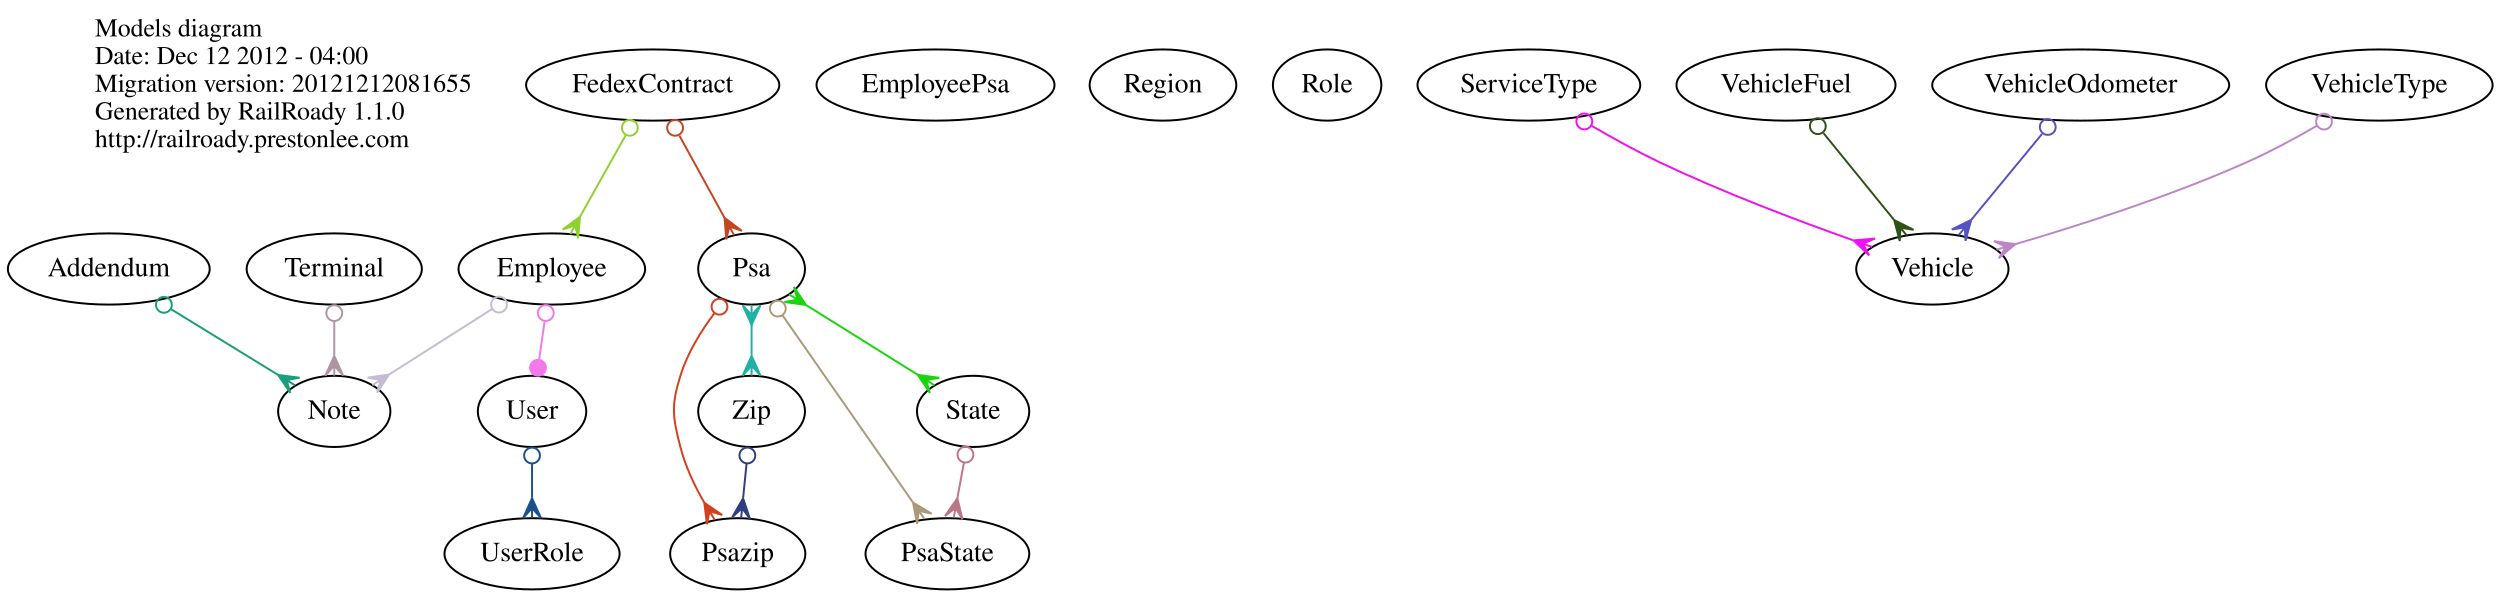
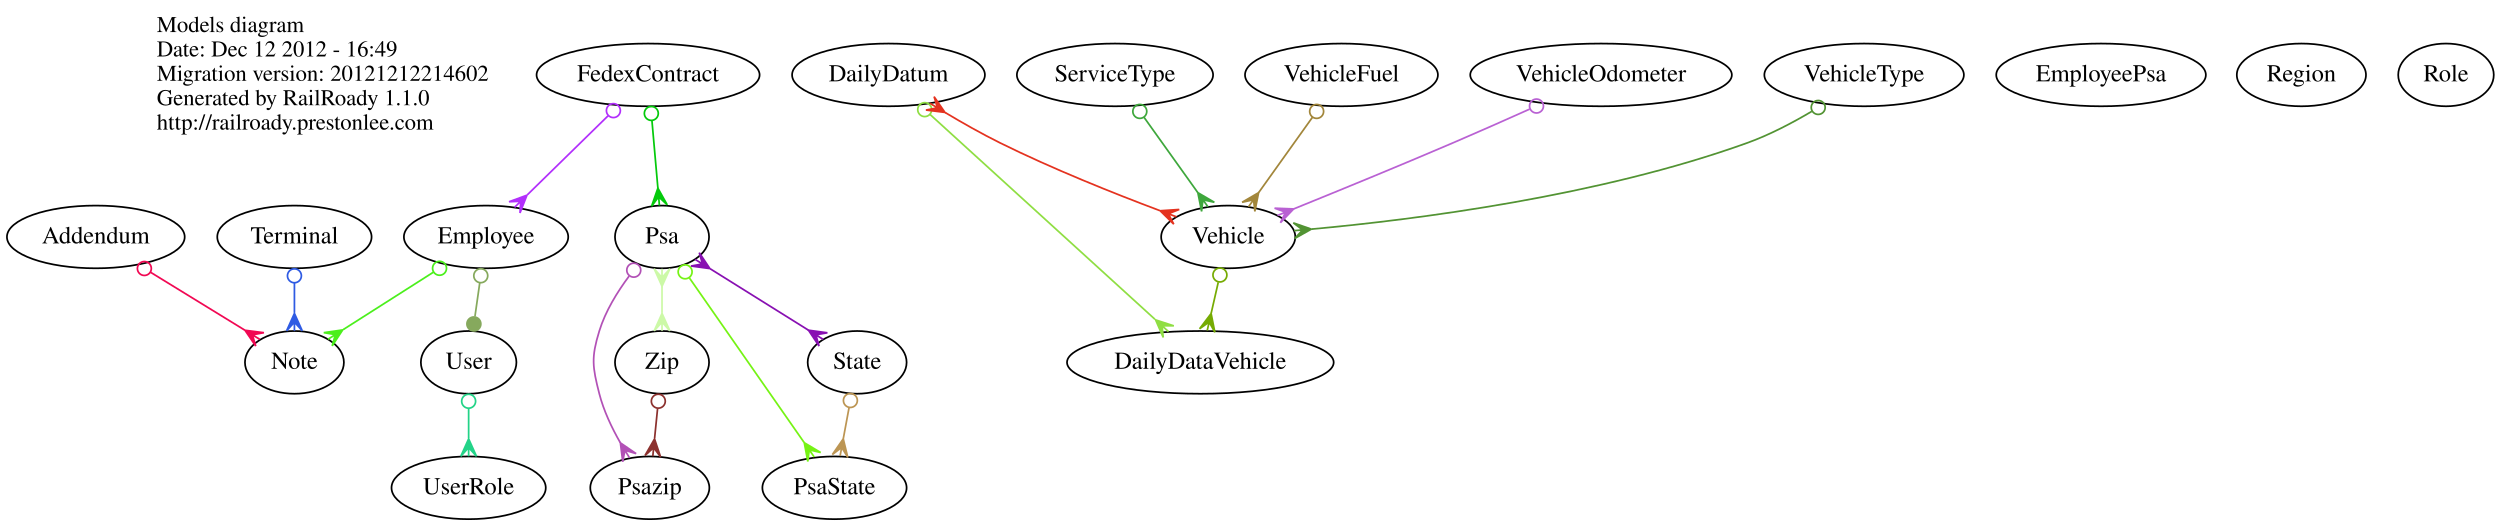
- <svg xmlns="http://www.w3.org/2000/svg" width="1264pt" height="302pt" viewBox="0.00 0.00 1264.00 302.00">
+ <svg xmlns="http://www.w3.org/2000/svg" width="1435pt" height="302pt" viewBox="0.00 0.00 1435.00 302.00">
  <g id="graph0" class="graph" transform="scale(1 1) rotate(0) translate(4 298)">
-     <polygon fill="white" stroke="white" points="-4,5 -4,-298 1261,-298 1261,5 -4,5" />
+     <polygon fill="white" stroke="white" points="-4,5 -4,-298 1432,-298 1432,5 -4,5" />
    <g id="node1" class="node">
-       <text text-anchor="start" x="44" y="-279.6" font-family="Times,serif" font-size="13.00">Models diagram</text>
-       <text text-anchor="start" x="44" y="-265.6" font-family="Times,serif" font-size="13.00">Date: Dec 12 2012 - 04:00</text>
-       <text text-anchor="start" x="44" y="-251.6" font-family="Times,serif" font-size="13.00">Migration version: 20121212081655</text>
-       <text text-anchor="start" x="44" y="-237.6" font-family="Times,serif" font-size="13.00">Generated by RailRoady 1.1.0</text>
-       <text text-anchor="start" x="44" y="-223.6" font-family="Times,serif" font-size="13.00">http://railroady.prestonlee.com</text>
+       <text text-anchor="start" x="86" y="-279.6" font-family="Times,serif" font-size="13.00">Models diagram</text>
+       <text text-anchor="start" x="86" y="-265.6" font-family="Times,serif" font-size="13.00">Date: Dec 12 2012 - 16:49</text>
+       <text text-anchor="start" x="86" y="-251.6" font-family="Times,serif" font-size="13.00">Migration version: 20121212214602</text>
+       <text text-anchor="start" x="86" y="-237.6" font-family="Times,serif" font-size="13.00">Generated by RailRoady 1.1.0</text>
+       <text text-anchor="start" x="86" y="-223.6" font-family="Times,serif" font-size="13.00">http://railroady.prestonlee.com</text>
    </g>
    <g id="node2" class="node">
      <ellipse fill="none" stroke="black" cx="51" cy="-162" rx="51.019" ry="18" />
      <text text-anchor="middle" x="51" y="-158.3" font-family="Times,serif" font-size="14.00">Addendum</text>
    </g>
-     <g id="node6" class="node">
+     <g id="node8" class="node">
      <ellipse fill="none" stroke="black" cx="165" cy="-90" rx="28.395" ry="18" />
      <text text-anchor="middle" x="165" y="-86.3" font-family="Times,serif" font-size="14.00">Note</text>
    </g>
    <g id="edge1" class="edge">
-       <path fill="none" stroke="#189e79" d="M82.307,-141.777C99.236,-131.381 119.99,-118.638 136.471,-108.518" />
-       <ellipse fill="none" stroke="#189e79" cx="78.865" cy="-143.89" rx="4" ry="4" />
-       <polygon fill="#189e79" stroke="#189e79" points="136.614,-108.43 147.49,-107.032 140.875,-105.814 145.136,-103.197 145.136,-103.197 145.136,-103.197 140.875,-105.814 142.781,-99.363 136.614,-108.43 136.614,-108.43" />
+       <path fill="none" stroke="#f10853" d="M82.307,-141.777C99.236,-131.381 119.99,-118.638 136.471,-108.518" />
+       <ellipse fill="none" stroke="#f10853" cx="78.865" cy="-143.89" rx="4" ry="4" />
+       <polygon fill="#f10853" stroke="#f10853" points="136.614,-108.43 147.49,-107.032 140.875,-105.814 145.136,-103.197 145.136,-103.197 145.136,-103.197 140.875,-105.814 142.781,-99.363 136.614,-108.43 136.614,-108.43" />
    </g>
    <g id="node3" class="node">
+       <ellipse fill="none" stroke="black" cx="685" cy="-90" rx="76.539" ry="18" />
+       <text text-anchor="middle" x="685" y="-86.3" font-family="Times,serif" font-size="14.00">DailyDataVehicle</text>
+     </g>
+     <g id="node4" class="node">
+       <ellipse fill="none" stroke="black" cx="506" cy="-255" rx="55.344" ry="18" />
+       <text text-anchor="middle" x="506" y="-251.3" font-family="Times,serif" font-size="14.00">DailyDatum</text>
+     </g>
+     <g id="edge2" class="edge">
+       <path fill="none" stroke="#8fde43" d="M529.765,-232.359C563.271,-201.849 624.175,-146.388 658.902,-114.765" />
+       <ellipse fill="none" stroke="#8fde43" cx="526.775" cy="-235.082" rx="4" ry="4" />
+       <polygon fill="#8fde43" stroke="#8fde43" points="659.328,-114.378 669.751,-110.972 663.025,-111.011 666.722,-107.645 666.722,-107.645 666.722,-107.645 663.025,-111.011 663.692,-104.317 659.328,-114.378 659.328,-114.378" />
+     </g>
+     <g id="node19" class="node">
+       <ellipse fill="none" stroke="black" cx="701" cy="-162" rx="38.495" ry="18" />
+       <text text-anchor="middle" x="701" y="-158.3" font-family="Times,serif" font-size="14.00">Vehicle</text>
+     </g>
+     <g id="edge3" class="edge">
+       <path fill="none" stroke="#e4321f" d="M538.574,-233.37C548.492,-227.442 559.54,-221.184 570,-216 600.018,-201.123 635.285,-187.037 661.661,-177.131" />
+       <polygon fill="#e4321f" stroke="#e4321f" points="538.378,-233.488 527.496,-234.835 534.105,-236.085 529.832,-238.681 529.832,-238.681 529.832,-238.681 534.105,-236.085 532.169,-242.527 538.378,-233.488 538.378,-233.488" />
+       <polygon fill="#e4321f" stroke="#e4321f" points="661.932,-177.031 672.873,-177.764 666.618,-175.288 671.305,-173.546 671.305,-173.546 671.305,-173.546 666.618,-175.288 669.737,-169.328 661.932,-177.031 661.932,-177.031" />
+     </g>
+     <g id="node5" class="node">
      <ellipse fill="none" stroke="black" cx="275" cy="-162" rx="47.169" ry="18" />
      <text text-anchor="middle" x="275" y="-158.3" font-family="Times,serif" font-size="14.00">Employee</text>
    </g>
-     <g id="edge2" class="edge">
-       <path fill="none" stroke="#c5bcd3" d="M244.809,-141.788C228.654,-131.507 208.885,-118.927 193.064,-108.859" />
-       <ellipse fill="none" stroke="#c5bcd3" cx="248.297" cy="-144.007" rx="4" ry="4" />
-       <polygon fill="#c5bcd3" stroke="#c5bcd3" points="192.699,-108.627 186.679,-99.462 188.481,-105.943 184.263,-103.258 184.263,-103.258 184.263,-103.258 188.481,-105.943 181.847,-107.055 192.699,-108.627 192.699,-108.627" />
-     </g>
-     <g id="node15" class="node">
+     <g id="edge4" class="edge">
+       <path fill="none" stroke="#4bef1c" d="M244.809,-141.788C228.654,-131.507 208.885,-118.927 193.064,-108.859" />
+       <ellipse fill="none" stroke="#4bef1c" cx="248.297" cy="-144.007" rx="4" ry="4" />
+       <polygon fill="#4bef1c" stroke="#4bef1c" points="192.699,-108.627 186.679,-99.462 188.481,-105.943 184.263,-103.258 184.263,-103.258 184.263,-103.258 188.481,-105.943 181.847,-107.055 192.699,-108.627 192.699,-108.627" />
+     </g>
+     <g id="node17" class="node">
      <ellipse fill="none" stroke="black" cx="265" cy="-90" rx="27.422" ry="18" />
      <text text-anchor="middle" x="265" y="-86.3" font-family="Times,serif" font-size="14.00">User</text>
    </g>
-     <g id="edge3" class="edge">
-       <path fill="none" stroke="#f17ae8" d="M271.377,-135.64C270.478,-129.348 269.515,-122.605 268.617,-116.316" />
-       <ellipse fill="none" stroke="#f17ae8" cx="271.962" cy="-139.737" rx="4" ry="4" />
-       <ellipse fill="#f17ae8" stroke="#f17ae8" cx="268.009" cy="-112.064" rx="4" ry="4" />
-     </g>
-     <g id="node4" class="node">
-       <ellipse fill="none" stroke="black" cx="469" cy="-255" rx="60.167" ry="18" />
-       <text text-anchor="middle" x="469" y="-251.3" font-family="Times,serif" font-size="14.00">EmployeePsa</text>
-     </g>
-     <g id="node5" class="node">
-       <ellipse fill="none" stroke="black" cx="326" cy="-255" rx="64.017" ry="18" />
-       <text text-anchor="middle" x="326" y="-251.3" font-family="Times,serif" font-size="14.00">FedexContract</text>
-     </g>
-     <g id="edge4" class="edge">
-       <path fill="none" stroke="#91d031" d="M312.291,-229.538C305.182,-216.853 296.505,-201.371 289.31,-188.534" />
-       <ellipse fill="none" stroke="#91d031" cx="314.452" cy="-233.394" rx="4" ry="4" />
-       <polygon fill="#91d031" stroke="#91d031" points="289.266,-188.456 288.303,-177.532 286.822,-184.094 284.377,-179.732 284.377,-179.732 284.377,-179.732 286.822,-184.094 280.452,-181.932 289.266,-188.456 289.266,-188.456" />
+     <g id="edge5" class="edge">
+       <path fill="none" stroke="#86a95d" d="M271.377,-135.64C270.478,-129.348 269.515,-122.605 268.617,-116.316" />
+       <ellipse fill="none" stroke="#86a95d" cx="271.962" cy="-139.737" rx="4" ry="4" />
+       <ellipse fill="#86a95d" stroke="#86a95d" cx="268.009" cy="-112.064" rx="4" ry="4" />
+     </g>
+     <g id="node6" class="node">
+       <ellipse fill="none" stroke="black" cx="1202" cy="-255" rx="60.167" ry="18" />
+       <text text-anchor="middle" x="1202" y="-251.3" font-family="Times,serif" font-size="14.00">EmployeePsa</text>
    </g>
    <g id="node7" class="node">
+       <ellipse fill="none" stroke="black" cx="368" cy="-255" rx="64.017" ry="18" />
+       <text text-anchor="middle" x="368" y="-251.3" font-family="Times,serif" font-size="14.00">FedexContract</text>
+     </g>
+     <g id="edge6" class="edge">
+       <path fill="none" stroke="#b22ffc" d="M345.071,-231.565C331.002,-217.798 313.019,-200.202 298.794,-186.282" />
+       <ellipse fill="none" stroke="#b22ffc" cx="348.083" cy="-234.512" rx="4" ry="4" />
+       <polygon fill="#b22ffc" stroke="#b22ffc" points="298.473,-185.968 294.473,-175.758 294.9,-182.472 291.326,-178.975 291.326,-178.975 291.326,-178.975 294.9,-182.472 288.179,-182.191 298.473,-185.968 298.473,-185.968" />
+     </g>
+     <g id="node9" class="node">
      <ellipse fill="none" stroke="black" cx="376" cy="-162" rx="27" ry="18" />
      <text text-anchor="middle" x="376" y="-158.3" font-family="Times,serif" font-size="14.00">Psa</text>
    </g>
-     <g id="edge5" class="edge">
-       <path fill="none" stroke="#c44521" d="M339.494,-229.441C346.559,-216.582 355.193,-200.869 362.289,-187.953" />
-       <ellipse fill="none" stroke="#c44521" cx="337.331" cy="-233.378" rx="4" ry="4" />
-       <polygon fill="#c44521" stroke="#c44521" points="362.326,-187.887 371.085,-181.29 364.733,-183.505 367.141,-179.123 367.141,-179.123 367.141,-179.123 364.733,-183.505 363.197,-176.956 362.326,-187.887 362.326,-187.887" />
-     </g>
-     <g id="node9" class="node">
+     <g id="edge7" class="edge">
+       <path fill="none" stroke="#04ca0b" d="M370.222,-228.729C371.277,-216.725 372.54,-202.362 373.615,-190.129" />
+       <ellipse fill="none" stroke="#04ca0b" cx="369.855" cy="-232.899" rx="4" ry="4" />
+       <polygon fill="#04ca0b" stroke="#04ca0b" points="373.626,-190.001 378.985,-180.434 374.064,-185.02 374.502,-180.04 374.502,-180.04 374.502,-180.04 374.064,-185.02 370.019,-179.646 373.626,-190.001 373.626,-190.001" />
+     </g>
+     <g id="node11" class="node">
      <ellipse fill="none" stroke="black" cx="369" cy="-18" rx="34.171" ry="18" />
      <text text-anchor="middle" x="369" y="-14.3" font-family="Times,serif" font-size="14.00">Psazip</text>
    </g>
-     <g id="edge6" class="edge">
-       <path fill="none" stroke="#d34020" d="M357.124,-139.543C350.333,-130.456 343.491,-119.353 340,-108 335.297,-92.707 336.036,-87.501 340,-72 342.481,-62.299 347.144,-52.462 352.018,-43.941" />
-       <ellipse fill="none" stroke="#d34020" cx="359.779" cy="-142.923" rx="4" ry="4" />
-       <polygon fill="#d34020" stroke="#d34020" points="352.092,-43.818 361.138,-37.62 354.693,-39.548 357.295,-35.278 357.295,-35.278 357.295,-35.278 354.693,-39.548 353.452,-32.937 352.092,-43.818 352.092,-43.818" />
-     </g>
-     <g id="node21" class="node">
+     <g id="edge8" class="edge">
+       <path fill="none" stroke="#b251b6" d="M357.124,-139.543C350.333,-130.456 343.491,-119.353 340,-108 335.297,-92.707 336.036,-87.501 340,-72 342.481,-62.299 347.144,-52.462 352.018,-43.941" />
+       <ellipse fill="none" stroke="#b251b6" cx="359.779" cy="-142.923" rx="4" ry="4" />
+       <polygon fill="#b251b6" stroke="#b251b6" points="352.092,-43.818 361.138,-37.62 354.693,-39.548 357.295,-35.278 357.295,-35.278 357.295,-35.278 354.693,-39.548 353.452,-32.937 352.092,-43.818 352.092,-43.818" />
+     </g>
+     <g id="node23" class="node">
      <ellipse fill="none" stroke="black" cx="376" cy="-90" rx="27" ry="18" />
      <text text-anchor="middle" x="376" y="-86.3" font-family="Times,serif" font-size="14.00">Zip</text>
    </g>
-     <g id="edge7" class="edge">
-       <path fill="none" stroke="#1eb2a4" d="M376,-133.665C376,-128.687 376,-123.491 376,-118.507" />
-       <polygon fill="#1eb2a4" stroke="#1eb2a4" points="376,-133.697 371.5,-143.697 376,-138.697 376,-143.697 376,-143.697 376,-143.697 376,-138.697 380.5,-143.697 376,-133.697 376,-133.697" />
-       <polygon fill="#1eb2a4" stroke="#1eb2a4" points="376,-118.104 380.5,-108.104 376,-113.104 376,-108.104 376,-108.104 376,-108.104 376,-113.104 371.5,-108.104 376,-118.104 376,-118.104" />
-     </g>
-     <g id="node8" class="node">
+     <g id="edge9" class="edge">
+       <path fill="none" stroke="#ccf9a7" d="M376,-133.665C376,-128.687 376,-123.491 376,-118.507" />
+       <polygon fill="#ccf9a7" stroke="#ccf9a7" points="376,-133.697 371.5,-143.697 376,-138.697 376,-143.697 376,-143.697 376,-143.697 376,-138.697 380.5,-143.697 376,-133.697 376,-133.697" />
+       <polygon fill="#ccf9a7" stroke="#ccf9a7" points="376,-118.104 380.5,-108.104 376,-113.104 376,-108.104 376,-108.104 376,-108.104 376,-113.104 371.5,-108.104 376,-118.104 376,-118.104" />
+     </g>
+     <g id="node10" class="node">
      <ellipse fill="none" stroke="black" cx="475" cy="-18" rx="41.394" ry="18" />
      <text text-anchor="middle" x="475" y="-14.3" font-family="Times,serif" font-size="14.00">PsaState</text>
    </g>
-     <g id="edge8" class="edge">
-       <path fill="none" stroke="#ac9978" d="M391.724,-138.446C409.643,-112.745 438.851,-70.851 457.484,-44.124" />
-       <ellipse fill="none" stroke="#ac9978" cx="389.261" cy="-141.98" rx="4" ry="4" />
-       <polygon fill="#ac9978" stroke="#ac9978" points="457.647,-43.89 467.057,-38.261 460.506,-39.789 463.366,-35.687 463.366,-35.687 463.366,-35.687 460.506,-39.789 459.675,-33.114 457.647,-43.89 457.647,-43.89" />
-     </g>
-     <g id="node13" class="node">
+     <g id="edge10" class="edge">
+       <path fill="none" stroke="#75f314" d="M391.724,-138.446C409.643,-112.745 438.851,-70.851 457.484,-44.124" />
+       <ellipse fill="none" stroke="#75f314" cx="389.261" cy="-141.98" rx="4" ry="4" />
+       <polygon fill="#75f314" stroke="#75f314" points="457.647,-43.89 467.057,-38.261 460.506,-39.789 463.366,-35.687 463.366,-35.687 463.366,-35.687 460.506,-39.789 459.675,-33.114 457.647,-43.89 457.647,-43.89" />
+     </g>
+     <g id="node15" class="node">
      <ellipse fill="none" stroke="black" cx="488" cy="-90" rx="28.395" ry="18" />
      <text text-anchor="middle" x="488" y="-86.3" font-family="Times,serif" font-size="14.00">State</text>
    </g>
-     <g id="edge9" class="edge">
-       <path fill="none" stroke="#1ad50c" d="M403.732,-143.668C420.882,-132.949 442.827,-119.233 460.022,-108.486" />
-       <polygon fill="#1ad50c" stroke="#1ad50c" points="403.479,-143.825 392.614,-145.309 399.239,-146.475 394.999,-149.125 394.999,-149.125 394.999,-149.125 399.239,-146.475 397.384,-152.941 403.479,-143.825 403.479,-143.825" />
-       <polygon fill="#1ad50c" stroke="#1ad50c" points="460.051,-108.468 470.916,-106.984 464.291,-105.818 468.531,-103.168 468.531,-103.168 468.531,-103.168 464.291,-105.818 466.146,-99.352 460.051,-108.468 460.051,-108.468" />
-     </g>
-     <g id="node10" class="node">
-       <ellipse fill="none" stroke="black" cx="584" cy="-255" rx="37.07" ry="18" />
-       <text text-anchor="middle" x="584" y="-251.3" font-family="Times,serif" font-size="14.00">Region</text>
-     </g>
-     <g id="node11" class="node">
-       <ellipse fill="none" stroke="black" cx="667" cy="-255" rx="27.422" ry="18" />
-       <text text-anchor="middle" x="667" y="-251.3" font-family="Times,serif" font-size="14.00">Role</text>
+     <g id="edge11" class="edge">
+       <path fill="none" stroke="#8810b2" d="M403.732,-143.668C420.882,-132.949 442.827,-119.233 460.022,-108.486" />
+       <polygon fill="#8810b2" stroke="#8810b2" points="403.479,-143.825 392.614,-145.309 399.239,-146.475 394.999,-149.125 394.999,-149.125 394.999,-149.125 399.239,-146.475 397.384,-152.941 403.479,-143.825 403.479,-143.825" />
+       <polygon fill="#8810b2" stroke="#8810b2" points="460.051,-108.468 470.916,-106.984 464.291,-105.818 468.531,-103.168 468.531,-103.168 468.531,-103.168 464.291,-105.818 466.146,-99.352 460.051,-108.468 460.051,-108.468" />
    </g>
    <g id="node12" class="node">
-       <ellipse fill="none" stroke="black" cx="769" cy="-255" rx="56.317" ry="18" />
-       <text text-anchor="middle" x="769" y="-251.3" font-family="Times,serif" font-size="14.00">ServiceType</text>
-     </g>
-     <g id="node17" class="node">
-       <ellipse fill="none" stroke="black" cx="973" cy="-162" rx="38.495" ry="18" />
-       <text text-anchor="middle" x="973" y="-158.3" font-family="Times,serif" font-size="14.00">Vehicle</text>
-     </g>
-     <g id="edge10" class="edge">
-       <path fill="none" stroke="#f110ef" d="M800.73,-234.396C811.426,-228.15 823.556,-221.451 835,-216 867.089,-200.715 904.846,-186.456 932.748,-176.587" />
-       <ellipse fill="none" stroke="#f110ef" cx="797.023" cy="-236.59" rx="4" ry="4" />
-       <polygon fill="#f110ef" stroke="#f110ef" points="933.114,-176.459 944.039,-177.404 937.833,-174.808 942.553,-173.156 942.553,-173.156 942.553,-173.156 937.833,-174.808 941.066,-168.909 933.114,-176.459 933.114,-176.459" />
-     </g>
-     <g id="edge11" class="edge">
-       <path fill="none" stroke="#bb7786" d="M483.355,-63.987C482.289,-58.249 481.151,-52.121 480.069,-46.293" />
-       <ellipse fill="none" stroke="#bb7786" cx="484.123" cy="-68.122" rx="4" ry="4" />
-       <polygon fill="#bb7786" stroke="#bb7786" points="480.034,-46.107 482.633,-35.454 479.121,-41.191 478.208,-36.275 478.208,-36.275 478.208,-36.275 479.121,-41.191 473.784,-37.097 480.034,-46.107 480.034,-46.107" />
+       <ellipse fill="none" stroke="black" cx="1317" cy="-255" rx="37.07" ry="18" />
+       <text text-anchor="middle" x="1317" y="-251.3" font-family="Times,serif" font-size="14.00">Region</text>
+     </g>
+     <g id="node13" class="node">
+       <ellipse fill="none" stroke="black" cx="1400" cy="-255" rx="27.422" ry="18" />
+       <text text-anchor="middle" x="1400" y="-251.3" font-family="Times,serif" font-size="14.00">Role</text>
    </g>
    <g id="node14" class="node">
+       <ellipse fill="none" stroke="black" cx="636" cy="-255" rx="56.317" ry="18" />
+       <text text-anchor="middle" x="636" y="-251.3" font-family="Times,serif" font-size="14.00">ServiceType</text>
+     </g>
+     <g id="edge12" class="edge">
+       <path fill="none" stroke="#3ea73c" d="M652.612,-230.744C662.047,-217.535 673.851,-201.008 683.439,-187.585" />
+       <ellipse fill="none" stroke="#3ea73c" cx="650.247" cy="-234.054" rx="4" ry="4" />
+       <polygon fill="#3ea73c" stroke="#3ea73c" points="683.56,-187.416 693.034,-181.894 686.466,-183.347 689.372,-179.279 689.372,-179.279 689.372,-179.279 686.466,-183.347 685.71,-176.663 683.56,-187.416 683.56,-187.416" />
+     </g>
+     <g id="edge13" class="edge">
+       <path fill="none" stroke="#bc9553" d="M483.355,-63.987C482.289,-58.249 481.151,-52.121 480.069,-46.293" />
+       <ellipse fill="none" stroke="#bc9553" cx="484.123" cy="-68.122" rx="4" ry="4" />
+       <polygon fill="#bc9553" stroke="#bc9553" points="480.034,-46.107 482.633,-35.454 479.121,-41.191 478.208,-36.275 478.208,-36.275 478.208,-36.275 479.121,-41.191 473.784,-37.097 480.034,-46.107 480.034,-46.107" />
+     </g>
+     <g id="node16" class="node">
      <ellipse fill="none" stroke="black" cx="165" cy="-162" rx="44.295" ry="18" />
      <text text-anchor="middle" x="165" y="-158.3" font-family="Times,serif" font-size="14.00">Terminal</text>
    </g>
-     <g id="edge12" class="edge">
-       <path fill="none" stroke="#af95a3" d="M165,-135.64C165,-130.063 165,-124.132 165,-118.476" />
-       <ellipse fill="none" stroke="#af95a3" cx="165" cy="-139.697" rx="4" ry="4" />
-       <polygon fill="#af95a3" stroke="#af95a3" points="165,-118.104 169.5,-108.104 165,-113.104 165,-108.104 165,-108.104 165,-108.104 165,-113.104 160.5,-108.104 165,-118.104 165,-118.104" />
-     </g>
-     <g id="node16" class="node">
+     <g id="edge14" class="edge">
+       <path fill="none" stroke="#2f5be3" d="M165,-135.64C165,-130.063 165,-124.132 165,-118.476" />
+       <ellipse fill="none" stroke="#2f5be3" cx="165" cy="-139.697" rx="4" ry="4" />
+       <polygon fill="#2f5be3" stroke="#2f5be3" points="165,-118.104 169.5,-108.104 165,-113.104 165,-108.104 165,-108.104 165,-108.104 165,-113.104 160.5,-108.104 165,-118.104 165,-118.104" />
+     </g>
+     <g id="node18" class="node">
      <ellipse fill="none" stroke="black" cx="265" cy="-18" rx="44.271" ry="18" />
      <text text-anchor="middle" x="265" y="-14.3" font-family="Times,serif" font-size="14.00">UserRole</text>
    </g>
-     <g id="edge13" class="edge">
-       <path fill="none" stroke="#1b5189" d="M265,-63.64C265,-58.063 265,-52.132 265,-46.476" />
-       <ellipse fill="none" stroke="#1b5189" cx="265" cy="-67.697" rx="4" ry="4" />
-       <polygon fill="#1b5189" stroke="#1b5189" points="265,-46.104 269.5,-36.104 265,-41.104 265,-36.104 265,-36.104 265,-36.104 265,-41.104 260.5,-36.104 265,-46.104 265,-46.104" />
-     </g>
-     <g id="node18" class="node">
-       <ellipse fill="none" stroke="black" cx="899" cy="-255" rx="55.368" ry="18" />
-       <text text-anchor="middle" x="899" y="-251.3" font-family="Times,serif" font-size="14.00">VehicleFuel</text>
-     </g>
-     <g id="edge14" class="edge">
-       <path fill="none" stroke="#2e5217" d="M917.946,-230.701C928.864,-217.276 942.558,-200.435 953.558,-186.908" />
-       <ellipse fill="none" stroke="#2e5217" cx="915.096" cy="-234.206" rx="4" ry="4" />
-       <polygon fill="#2e5217" stroke="#2e5217" points="953.7,-186.733 963.501,-181.814 956.855,-182.854 960.01,-178.975 960.01,-178.975 960.01,-178.975 956.855,-182.854 956.518,-176.136 953.7,-186.733 953.7,-186.733" />
-     </g>
-     <g id="node19" class="node">
-       <ellipse fill="none" stroke="black" cx="1048" cy="-255" rx="75.09" ry="18" />
-       <text text-anchor="middle" x="1048" y="-251.3" font-family="Times,serif" font-size="14.00">VehicleOdometer</text>
-     </g>
    <g id="edge15" class="edge">
-       <path fill="none" stroke="#5651c0" d="M1028.47,-230.308C1017.48,-216.972 1003.79,-200.363 992.764,-186.981" />
-       <ellipse fill="none" stroke="#5651c0" cx="1031.35" cy="-233.797" rx="4" ry="4" />
-       <polygon fill="#5651c0" stroke="#5651c0" points="992.648,-186.84 989.761,-176.261 989.468,-182.982 986.288,-179.123 986.288,-179.123 986.288,-179.123 989.468,-182.982 982.816,-181.985 992.648,-186.84 992.648,-186.84" />
+       <path fill="none" stroke="#23d388" d="M265,-63.64C265,-58.063 265,-52.132 265,-46.476" />
+       <ellipse fill="none" stroke="#23d388" cx="265" cy="-67.697" rx="4" ry="4" />
+       <polygon fill="#23d388" stroke="#23d388" points="265,-46.104 269.5,-36.104 265,-41.104 265,-36.104 265,-36.104 265,-36.104 265,-41.104 260.5,-36.104 265,-46.104 265,-46.104" />
+     </g>
+     <g id="edge16" class="edge">
+       <path fill="none" stroke="#76ab03" d="M695.283,-135.987C693.971,-130.249 692.571,-124.121 691.238,-118.293" />
+       <ellipse fill="none" stroke="#76ab03" cx="696.236" cy="-140.156" rx="4" ry="4" />
+       <polygon fill="#76ab03" stroke="#76ab03" points="691.177,-118.024 693.336,-107.273 690.063,-113.15 688.949,-108.275 688.949,-108.275 688.949,-108.275 690.063,-113.15 684.562,-109.278 691.177,-118.024 691.177,-118.024" />
    </g>
    <g id="node20" class="node">
-       <ellipse fill="none" stroke="black" cx="1199" cy="-255" rx="57.269" ry="18" />
-       <text text-anchor="middle" x="1199" y="-251.3" font-family="Times,serif" font-size="14.00">VehicleType</text>
-     </g>
-     <g id="edge16" class="edge">
-       <path fill="none" stroke="#bd85c7" d="M1167.49,-234.459C1156.5,-228.095 1143.93,-221.309 1132,-216 1093.46,-198.841 1047.57,-184.117 1015.02,-174.574" />
-       <ellipse fill="none" stroke="#bd85c7" cx="1171.02" cy="-236.532" rx="4" ry="4" />
-       <polygon fill="#bd85c7" stroke="#bd85c7" points="1014.97,-174.561 1006.62,-167.459 1010.17,-173.171 1005.37,-171.782 1005.37,-171.782 1005.37,-171.782 1010.17,-173.171 1004.11,-176.104 1014.97,-174.561 1014.97,-174.561" />
+       <ellipse fill="none" stroke="black" cx="766" cy="-255" rx="55.368" ry="18" />
+       <text text-anchor="middle" x="766" y="-251.3" font-family="Times,serif" font-size="14.00">VehicleFuel</text>
    </g>
    <g id="edge17" class="edge">
-       <path fill="none" stroke="#2d3f7f" d="M373.464,-63.64C372.906,-58.063 372.313,-52.132 371.748,-46.476" />
-       <ellipse fill="none" stroke="#2d3f7f" cx="373.872" cy="-67.716" rx="4" ry="4" />
-       <polygon fill="#2d3f7f" stroke="#2d3f7f" points="371.706,-46.055 375.188,-35.657 371.208,-41.08 370.71,-36.104 370.71,-36.104 370.71,-36.104 371.208,-41.08 366.233,-36.552 371.706,-46.055 371.706,-46.055" />
+       <path fill="none" stroke="#a2863b" d="M749.388,-230.744C739.953,-217.535 728.149,-201.008 718.561,-187.585" />
+       <ellipse fill="none" stroke="#a2863b" cx="751.753" cy="-234.054" rx="4" ry="4" />
+       <polygon fill="#a2863b" stroke="#a2863b" points="718.44,-187.416 716.29,-176.663 715.534,-183.347 712.628,-179.279 712.628,-179.279 712.628,-179.279 715.534,-183.347 708.966,-181.894 718.44,-187.416 718.44,-187.416" />
+     </g>
+     <g id="node21" class="node">
+       <ellipse fill="none" stroke="black" cx="915" cy="-255" rx="75.09" ry="18" />
+       <text text-anchor="middle" x="915" y="-251.3" font-family="Times,serif" font-size="14.00">VehicleOdometer</text>
+     </g>
+     <g id="edge18" class="edge">
+       <path fill="none" stroke="#b961d3" d="M874.053,-235.39C860.114,-229.137 844.415,-222.182 830,-216 799.416,-202.884 764.489,-188.575 738.697,-178.134" />
+       <ellipse fill="none" stroke="#b961d3" cx="877.948" cy="-237.142" rx="4" ry="4" />
+       <polygon fill="#b961d3" stroke="#b961d3" points="738.56,-178.079 730.974,-170.16 733.924,-176.206 729.288,-174.333 729.288,-174.333 729.288,-174.333 733.924,-176.206 727.602,-178.505 738.56,-178.079 738.56,-178.079" />
+     </g>
+     <g id="node22" class="node">
+       <ellipse fill="none" stroke="black" cx="1066" cy="-255" rx="57.269" ry="18" />
+       <text text-anchor="middle" x="1066" y="-251.3" font-family="Times,serif" font-size="14.00">VehicleType</text>
+     </g>
+     <g id="edge19" class="edge">
+       <path fill="none" stroke="#529333" d="M1036,-234.094C1024.79,-227.447 1011.69,-220.575 999,-216 914.125,-185.406 809.057,-172.009 749.057,-166.504" />
+       <ellipse fill="none" stroke="#529333" cx="1039.65" cy="-236.322" rx="4" ry="4" />
+       <polygon fill="#529333" stroke="#529333" points="748.713,-166.474 739.147,-161.113 743.732,-166.035 738.752,-165.596 738.752,-165.596 738.752,-165.596 743.732,-166.035 738.357,-170.078 748.713,-166.474 748.713,-166.474" />
+     </g>
+     <g id="edge20" class="edge">
+       <path fill="none" stroke="#8c312e" d="M373.464,-63.64C372.906,-58.063 372.313,-52.132 371.748,-46.476" />
+       <ellipse fill="none" stroke="#8c312e" cx="373.872" cy="-67.716" rx="4" ry="4" />
+       <polygon fill="#8c312e" stroke="#8c312e" points="371.706,-46.055 375.188,-35.657 371.208,-41.08 370.71,-36.104 370.71,-36.104 370.71,-36.104 371.208,-41.08 366.233,-36.552 371.706,-46.055 371.706,-46.055" />
    </g>
  </g>
</svg>
